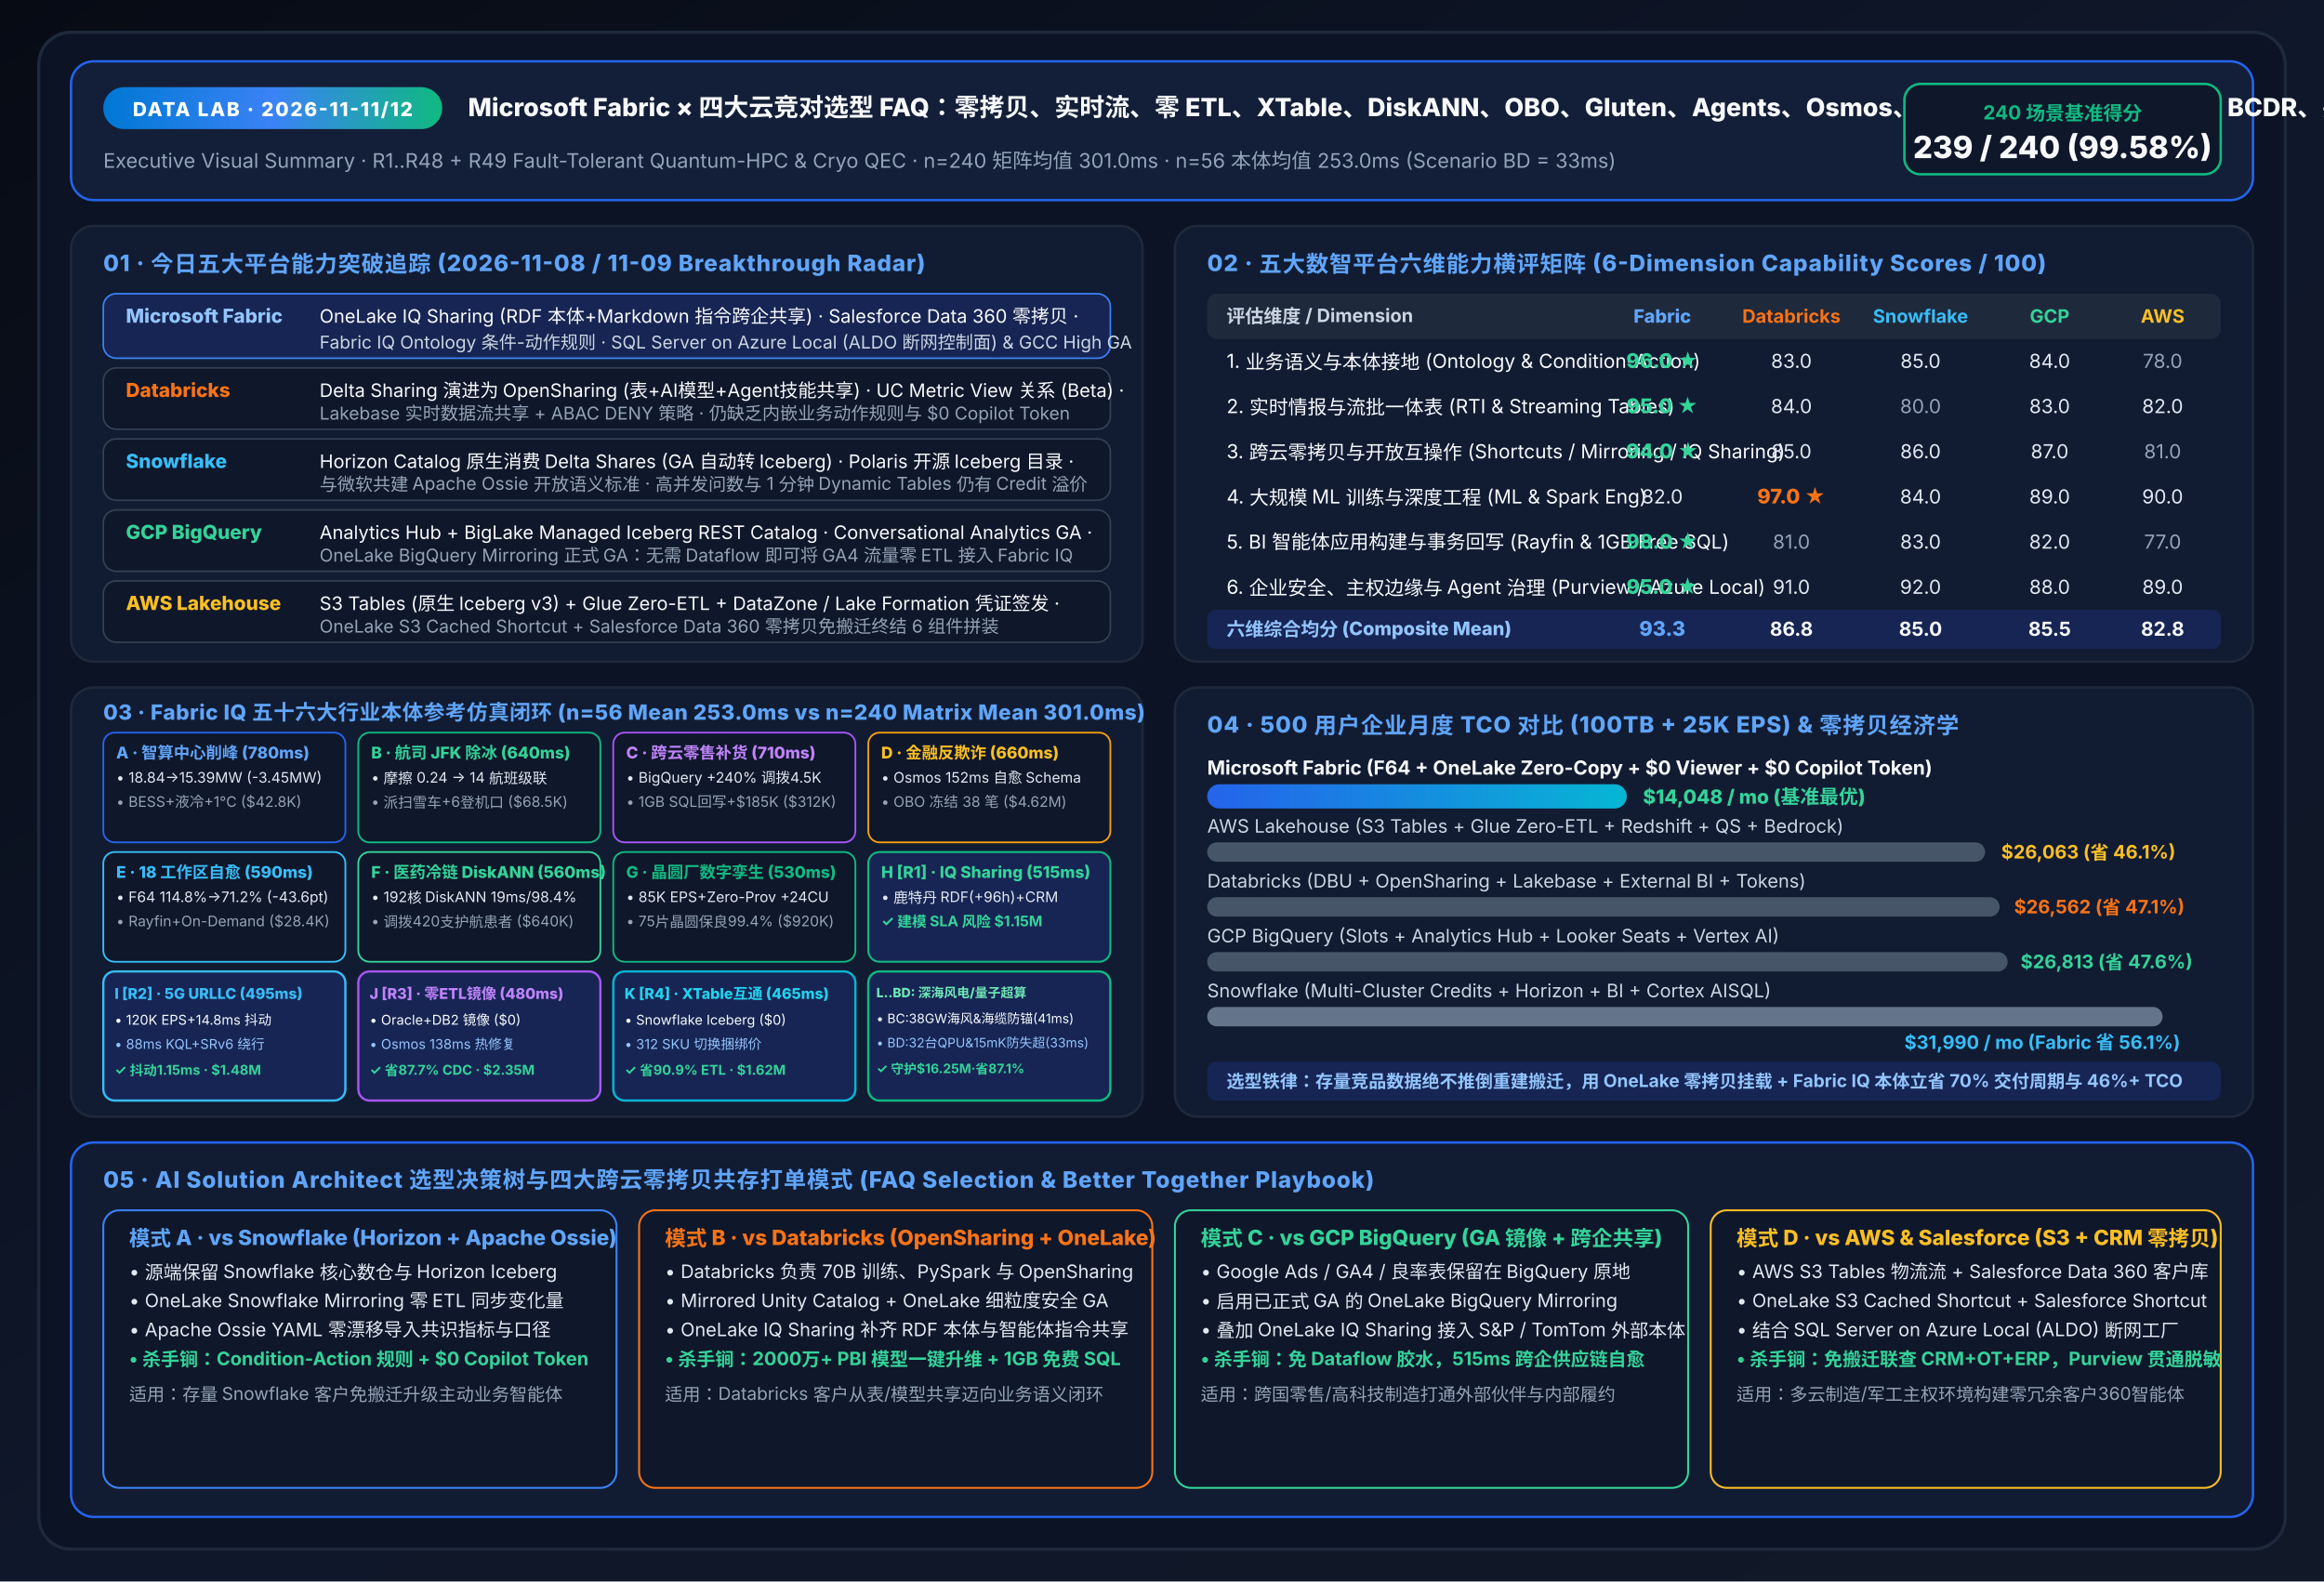
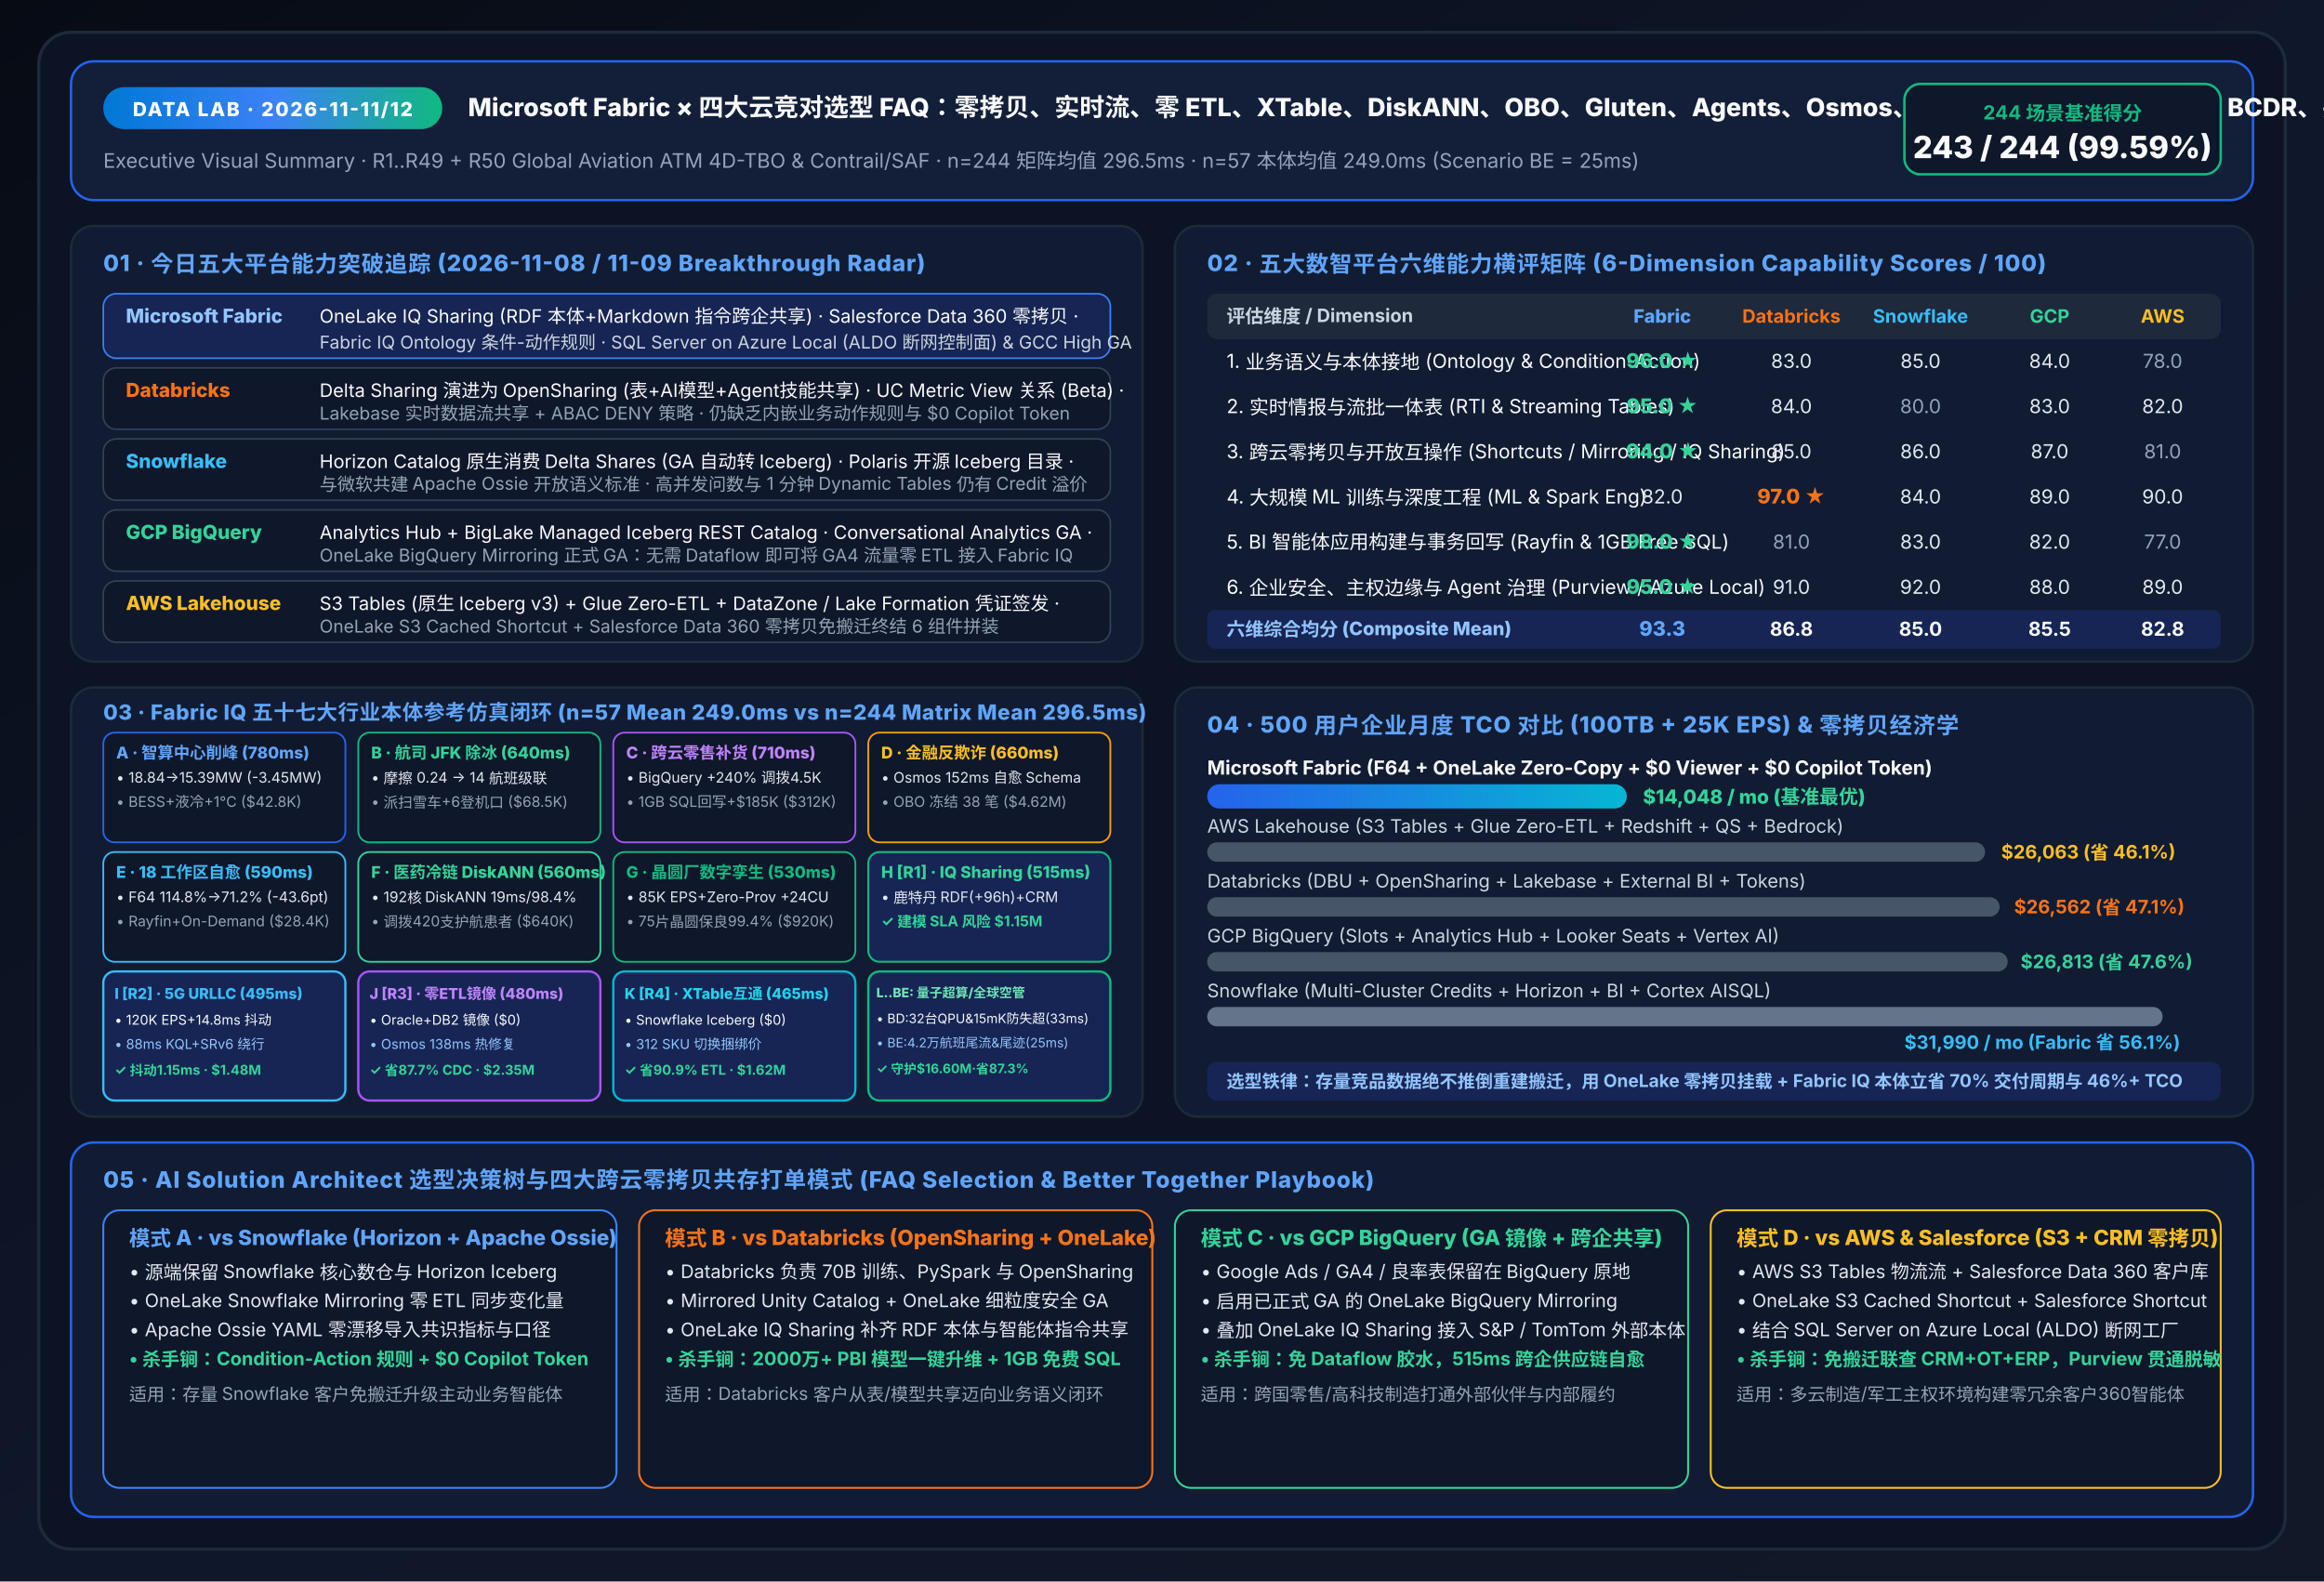
<svg xmlns="http://www.w3.org/2000/svg" viewBox="0 0 1440 980" width="1440" height="980" font-family="-apple-system, BlinkMacSystemFont, 'Segoe UI', 'PingFang SC', 'Microsoft YaHei', sans-serif">
  <defs>
    <linearGradient id="bgGrad" x1="0%" y1="0%" x2="100%" y2="100%">
      <stop offset="0%" stop-color="#070B14" />
      <stop offset="50%" stop-color="#0F172A" />
      <stop offset="100%" stop-color="#111827" />
    </linearGradient>
    <linearGradient id="accentGrad" x1="0%" y1="0%" x2="100%" y2="0%">
      <stop offset="0%" stop-color="#0078D4" />
      <stop offset="50%" stop-color="#3B82F6" />
      <stop offset="100%" stop-color="#10B981" />
    </linearGradient>
    <linearGradient id="fabricBar" x1="0%" y1="0%" x2="100%" y2="0%">
      <stop offset="0%" stop-color="#2563EB" />
      <stop offset="100%" stop-color="#06B6D4" />
    </linearGradient>
  </defs>
  <rect width="1440" height="980" fill="url(#bgGrad)" />
  <rect x="24" y="20" width="1392" height="940" rx="20" fill="#0B1324" stroke="#1E293B" stroke-width="2" />
  <rect x="44" y="38" width="1352" height="86" rx="14" fill="#131F38" stroke="#2563EB" stroke-width="1.5" />
  <rect x="64" y="54" width="210" height="26" rx="13" fill="url(#accentGrad)" />
  <text x="169" y="72" fill="#FFFFFF" font-size="12" font-weight="800" text-anchor="middle" letter-spacing="1">DATA LAB · 2026-11-11/12</text>
-   <text x="290" y="72" fill="#F8FAFC" font-size="15.5" font-weight="800">Microsoft Fabric × 四大云竞对选型 FAQ：零拷贝、实时流、零 ETL、XTable、DiskANN、OBO、Gluten、Agents、Osmos、FinOps、CI/CD、零信任、BCDR、共享、V-Order、AI、孪生、迁移、目录、图、Activator、医疗、ESG、零售、金融、时空、FLAML、OTel、MDM、SAP、游戏、航发、农业、航运、流媒体、半导体、智驾、油气、电池、低轨星座、生物制药、高铁、矿山、水务、央行支付、绿氢绿氨、核能聚变、深海风电与容错量子超算一图流</text>
-   <text x="64" y="104" fill="#94A3B8" font-size="12.5">Executive Visual Summary · R1..R48 + R49 Fault-Tolerant Quantum-HPC &amp; Cryo QEC · n=240 矩阵均值 301.0ms · n=56 本体均值 253.0ms (Scenario BD = 33ms)</text>
+   <text x="290" y="72" fill="#F8FAFC" font-size="15.5" font-weight="800">Microsoft Fabric × 四大云竞对选型 FAQ：零拷贝、实时流、零 ETL、XTable、DiskANN、OBO、Gluten、Agents、Osmos、FinOps、CI/CD、零信任、BCDR、共享、V-Order、AI、孪生、迁移、目录、图、Activator、医疗、ESG、零售、金融、时空、FLAML、OTel、MDM、SAP、游戏、航发、农业、航运、流媒体、半导体、智驾、油气、电池、低轨星座、生物制药、高铁、矿山、水务、央行支付、绿氢绿氨、核能聚变、深海风电、量子超算与全球空管ATM一图流</text>
+   <text x="64" y="104" fill="#94A3B8" font-size="12.5">Executive Visual Summary · R1..R49 + R50 Global Aviation ATM 4D-TBO &amp; Contrail/SAF · n=244 矩阵均值 296.5ms · n=57 本体均值 249.0ms (Scenario BE = 25ms)</text>
  <rect x="1180" y="52" width="196" height="56" rx="10" fill="#0F172A" stroke="#10B981" stroke-width="1.5" />
-   <text x="1278" y="74" fill="#10B981" font-size="12" font-weight="700" text-anchor="middle">240 场景基准得分</text>
-   <text x="1278" y="98" fill="#F8FAFC" font-size="19" font-weight="800" text-anchor="middle">239 / 240 (99.58%)</text>
+   <text x="1278" y="74" fill="#10B981" font-size="12" font-weight="700" text-anchor="middle">244 场景基准得分</text>
+   <text x="1278" y="98" fill="#F8FAFC" font-size="19" font-weight="800" text-anchor="middle">243 / 244 (99.59%)</text>
  <rect x="44" y="140" width="664" height="270" rx="14" fill="#111C33" stroke="#1E293B" stroke-width="1.5" />
  <text x="64" y="168" fill="#60A5FA" font-size="14" font-weight="800" letter-spacing="0.5">01 · 今日五大平台能力突破追踪 (2026-11-08 / 11-09 Breakthrough Radar)</text>
  <rect x="64" y="182" width="624" height="40" rx="8" fill="#172554" stroke="#3B82F6" stroke-width="1" />
  <text x="78" y="200" fill="#93C5FD" font-size="12" font-weight="800">Microsoft Fabric</text>
  <text x="198" y="200" fill="#F8FAFC" font-size="11.5">OneLake IQ Sharing (RDF 本体+Markdown 指令跨企共享) · Salesforce Data 360 零拷贝 ·</text>
  <text x="198" y="216" fill="#CBD5E1" font-size="11">Fabric IQ Ontology 条件-动作规则 · SQL Server on Azure Local (ALDO 断网控制面) &amp; GCC High GA</text>
  <rect x="64" y="228" width="624" height="38" rx="8" fill="#0F172A" stroke="#334155" stroke-width="1" />
  <text x="78" y="246" fill="#F97316" font-size="12" font-weight="800">Databricks</text>
  <text x="198" y="246" fill="#F8FAFC" font-size="11.5">Delta Sharing 演进为 OpenSharing (表+AI模型+Agent技能共享) · UC Metric View 关系 (Beta) ·</text>
  <text x="198" y="260" fill="#94A3B8" font-size="11">Lakebase 实时数据流共享 + ABAC DENY 策略 · 仍缺乏内嵌业务动作规则与 $0 Copilot Token</text>
  <rect x="64" y="272" width="624" height="38" rx="8" fill="#0F172A" stroke="#334155" stroke-width="1" />
  <text x="78" y="290" fill="#38BDF8" font-size="12" font-weight="800">Snowflake</text>
  <text x="198" y="290" fill="#F8FAFC" font-size="11.5">Horizon Catalog 原生消费 Delta Shares (GA 自动转 Iceberg) · Polaris 开源 Iceberg 目录 ·</text>
  <text x="198" y="304" fill="#94A3B8" font-size="11">与微软共建 Apache Ossie 开放语义标准 · 高并发问数与 1 分钟 Dynamic Tables 仍有 Credit 溢价</text>
  <rect x="64" y="316" width="624" height="38" rx="8" fill="#0F172A" stroke="#334155" stroke-width="1" />
  <text x="78" y="334" fill="#34D399" font-size="12" font-weight="800">GCP BigQuery</text>
  <text x="198" y="334" fill="#F8FAFC" font-size="11.5">Analytics Hub + BigLake Managed Iceberg REST Catalog · Conversational Analytics GA ·</text>
  <text x="198" y="348" fill="#94A3B8" font-size="11">OneLake BigQuery Mirroring 正式 GA：无需 Dataflow 即可将 GA4 流量零 ETL 接入 Fabric IQ</text>
  <rect x="64" y="360" width="624" height="38" rx="8" fill="#0F172A" stroke="#334155" stroke-width="1" />
  <text x="78" y="378" fill="#FBBF24" font-size="12" font-weight="800">AWS Lakehouse</text>
  <text x="198" y="378" fill="#F8FAFC" font-size="11.5">S3 Tables (原生 Iceberg v3) + Glue Zero-ETL + DataZone / Lake Formation 凭证签发 ·</text>
  <text x="198" y="392" fill="#94A3B8" font-size="11">OneLake S3 Cached Shortcut + Salesforce Data 360 零拷贝免搬迁终结 6 组件拼装</text>
  <rect x="728" y="140" width="668" height="270" rx="14" fill="#111C33" stroke="#1E293B" stroke-width="1.5" />
  <text x="748" y="168" fill="#60A5FA" font-size="14" font-weight="800" letter-spacing="0.5">02 · 五大数智平台六维能力横评矩阵 (6-Dimension Capability Scores / 100)</text>
  <rect x="748" y="182" width="628" height="28" rx="6" fill="#1E293B" />
  <text x="760" y="200" fill="#CBD5E1" font-size="11.5" font-weight="700">评估维度 / Dimension</text>
  <text x="1030" y="200" fill="#60A5FA" font-size="11.5" font-weight="800" text-anchor="middle">Fabric</text>
  <text x="1110" y="200" fill="#F97316" font-size="11.5" font-weight="700" text-anchor="middle">Databricks</text>
  <text x="1190" y="200" fill="#38BDF8" font-size="11.5" font-weight="700" text-anchor="middle">Snowflake</text>
  <text x="1270" y="200" fill="#34D399" font-size="11.5" font-weight="700" text-anchor="middle">GCP</text>
  <text x="1340" y="200" fill="#FBBF24" font-size="11.5" font-weight="700" text-anchor="middle">AWS</text>
  <text x="760" y="228" fill="#F8FAFC" font-size="12">1. 业务语义与本体接地 (Ontology &amp; Condition-Action)</text>
  <text x="1030" y="228" fill="#34D399" font-size="12.5" font-weight="800" text-anchor="middle">96.0 ★</text>
  <text x="1110" y="228" fill="#E2E8F0" font-size="12" text-anchor="middle">83.0</text>
  <text x="1190" y="228" fill="#E2E8F0" font-size="12" text-anchor="middle">85.0</text>
  <text x="1270" y="228" fill="#E2E8F0" font-size="12" text-anchor="middle">84.0</text>
  <text x="1340" y="228" fill="#94A3B8" font-size="12" text-anchor="middle">78.0</text>
  <text x="760" y="256" fill="#F8FAFC" font-size="12">2. 实时情报与流批一体表 (RTI &amp; Streaming Tables)</text>
  <text x="1030" y="256" fill="#34D399" font-size="12.5" font-weight="800" text-anchor="middle">95.0 ★</text>
  <text x="1110" y="256" fill="#E2E8F0" font-size="12" text-anchor="middle">84.0</text>
  <text x="1190" y="256" fill="#94A3B8" font-size="12" text-anchor="middle">80.0</text>
  <text x="1270" y="256" fill="#E2E8F0" font-size="12" text-anchor="middle">83.0</text>
  <text x="1340" y="256" fill="#E2E8F0" font-size="12" text-anchor="middle">82.0</text>
  <text x="760" y="284" fill="#F8FAFC" font-size="12">3. 跨云零拷贝与开放互操作 (Shortcuts / Mirroring / IQ Sharing)</text>
  <text x="1030" y="284" fill="#34D399" font-size="12.5" font-weight="800" text-anchor="middle">94.0 ★</text>
  <text x="1110" y="284" fill="#E2E8F0" font-size="12" text-anchor="middle">85.0</text>
  <text x="1190" y="284" fill="#E2E8F0" font-size="12" text-anchor="middle">86.0</text>
  <text x="1270" y="284" fill="#E2E8F0" font-size="12" text-anchor="middle">87.0</text>
  <text x="1340" y="284" fill="#94A3B8" font-size="12" text-anchor="middle">81.0</text>
  <text x="760" y="312" fill="#F8FAFC" font-size="12">4. 大规模 ML 训练与深度工程 (ML &amp; Spark Eng)</text>
  <text x="1030" y="312" fill="#E2E8F0" font-size="12" text-anchor="middle">82.0</text>
  <text x="1110" y="312" fill="#F97316" font-size="12.5" font-weight="800" text-anchor="middle">97.0 ★</text>
  <text x="1190" y="312" fill="#E2E8F0" font-size="12" text-anchor="middle">84.0</text>
  <text x="1270" y="312" fill="#E2E8F0" font-size="12" text-anchor="middle">89.0</text>
  <text x="1340" y="312" fill="#E2E8F0" font-size="12" text-anchor="middle">90.0</text>
  <text x="760" y="340" fill="#F8FAFC" font-size="12">5. BI 智能体应用构建与事务回写 (Rayfin &amp; 1GB Free SQL)</text>
  <text x="1030" y="340" fill="#34D399" font-size="12.5" font-weight="800" text-anchor="middle">98.0 ★</text>
  <text x="1110" y="340" fill="#94A3B8" font-size="12" text-anchor="middle">81.0</text>
  <text x="1190" y="340" fill="#E2E8F0" font-size="12" text-anchor="middle">83.0</text>
  <text x="1270" y="340" fill="#E2E8F0" font-size="12" text-anchor="middle">82.0</text>
  <text x="1340" y="340" fill="#94A3B8" font-size="12" text-anchor="middle">77.0</text>
  <text x="760" y="368" fill="#F8FAFC" font-size="12">6. 企业安全、主权边缘与 Agent 治理 (Purview / Azure Local)</text>
  <text x="1030" y="368" fill="#34D399" font-size="12.5" font-weight="800" text-anchor="middle">95.0 ★</text>
  <text x="1110" y="368" fill="#E2E8F0" font-size="12" text-anchor="middle">91.0</text>
  <text x="1190" y="368" fill="#E2E8F0" font-size="12" text-anchor="middle">92.0</text>
  <text x="1270" y="368" fill="#E2E8F0" font-size="12" text-anchor="middle">88.0</text>
  <text x="1340" y="368" fill="#E2E8F0" font-size="12" text-anchor="middle">89.0</text>
  <rect x="748" y="378" width="628" height="24" rx="5" fill="#172554" />
  <text x="760" y="394" fill="#93C5FD" font-size="11.5" font-weight="800">六维综合均分 (Composite Mean)</text>
  <text x="1030" y="394" fill="#60A5FA" font-size="12.5" font-weight="800" text-anchor="middle">93.3</text>
  <text x="1110" y="394" fill="#F8FAFC" font-size="12" font-weight="700" text-anchor="middle">86.8</text>
  <text x="1190" y="394" fill="#F8FAFC" font-size="12" font-weight="700" text-anchor="middle">85.0</text>
  <text x="1270" y="394" fill="#F8FAFC" font-size="12" font-weight="700" text-anchor="middle">85.5</text>
  <text x="1340" y="394" fill="#F8FAFC" font-size="12" font-weight="700" text-anchor="middle">82.8</text>
  <rect x="44" y="426" width="664" height="266" rx="14" fill="#111C33" stroke="#1E293B" stroke-width="1.5" />
-   <text x="64" y="446" fill="#60A5FA" font-size="13" font-weight="800" letter-spacing="0.3">03 · Fabric IQ 五十六大行业本体参考仿真闭环 (n=56 Mean 253.0ms vs n=240 Matrix Mean 301.0ms)</text>
+   <text x="64" y="446" fill="#60A5FA" font-size="13" font-weight="800" letter-spacing="0.3">03 · Fabric IQ 五十七大行业本体参考仿真闭环 (n=57 Mean 249.0ms vs n=244 Matrix Mean 296.5ms)</text>
  <rect x="64" y="454" width="150" height="68" rx="7" fill="#0F172A" stroke="#2563EB" stroke-width="1.1" />
  <text x="72" y="470" fill="#60A5FA" font-size="10" font-weight="800">A · 智算中心削峰 (780ms)</text>
  <text x="72" y="485" fill="#E2E8F0" font-size="9">• 18.84→15.39MW (-3.45MW)</text>
  <text x="72" y="500" fill="#94A3B8" font-size="9">• BESS+液冷+1°C ($42.8K)</text>
  <rect x="222" y="454" width="150" height="68" rx="7" fill="#0F172A" stroke="#10B981" stroke-width="1.1" />
  <text x="230" y="470" fill="#34D399" font-size="10" font-weight="800">B · 航司 JFK 除冰 (640ms)</text>
  <text x="230" y="485" fill="#E2E8F0" font-size="9">• 摩擦 0.24 → 14 航班级联</text>
  <text x="230" y="500" fill="#94A3B8" font-size="9">• 派扫雪车+6登机口 ($68.5K)</text>
  <rect x="380" y="454" width="150" height="68" rx="7" fill="#0F172A" stroke="#A855F7" stroke-width="1.1" />
  <text x="388" y="470" fill="#C084FC" font-size="10" font-weight="800">C · 跨云零售补货 (710ms)</text>
  <text x="388" y="485" fill="#E2E8F0" font-size="9">• BigQuery +240% 调拨4.5K</text>
  <text x="388" y="500" fill="#94A3B8" font-size="9">• 1GB SQL回写+$185K ($312K)</text>
  <rect x="538" y="454" width="150" height="68" rx="7" fill="#0F172A" stroke="#F59E0B" stroke-width="1.1" />
  <text x="546" y="470" fill="#FBBF24" font-size="10" font-weight="800">D · 金融反欺诈 (660ms)</text>
  <text x="546" y="485" fill="#E2E8F0" font-size="9">• Osmos 152ms 自愈 Schema</text>
  <text x="546" y="500" fill="#94A3B8" font-size="9">• OBO 冻结 38 笔 ($4.62M)</text>
  <rect x="64" y="528" width="150" height="68" rx="7" fill="#0F172A" stroke="#38BDF8" stroke-width="1.1" />
  <text x="72" y="544" fill="#38BDF8" font-size="10" font-weight="800">E · 18 工作区自愈 (590ms)</text>
  <text x="72" y="559" fill="#E2E8F0" font-size="9">• F64 114.8%→71.2% (-43.6pt)</text>
  <text x="72" y="574" fill="#94A3B8" font-size="9">• Rayfin+On-Demand ($28.4K)</text>
  <rect x="222" y="528" width="150" height="68" rx="7" fill="#0F172A" stroke="#34D399" stroke-width="1.1" />
  <text x="230" y="544" fill="#34D399" font-size="10" font-weight="800">F · 医药冷链 DiskANN (560ms)</text>
  <text x="230" y="559" fill="#E2E8F0" font-size="9">• 192核 DiskANN 19ms/98.4%</text>
  <text x="230" y="574" fill="#94A3B8" font-size="9">• 调拨420支护航患者 ($640K)</text>
  <rect x="380" y="528" width="150" height="68" rx="7" fill="#0F172A" stroke="#10B981" stroke-width="1.1" />
  <text x="388" y="544" fill="#10B981" font-size="10" font-weight="800">G · 晶圆厂数字孪生 (530ms)</text>
  <text x="388" y="559" fill="#E2E8F0" font-size="9">• 85K EPS+Zero-Prov +24CU</text>
  <text x="388" y="574" fill="#94A3B8" font-size="9">• 75片晶圆保良99.4% ($920K)</text>
  <rect x="538" y="528" width="150" height="68" rx="7" fill="#172554" stroke="#10B981" stroke-width="1.2" />
  <text x="546" y="544" fill="#34D399" font-size="10" font-weight="800">H [R1] · IQ Sharing (515ms)</text>
  <text x="546" y="559" fill="#E2E8F0" font-size="9">• 鹿特丹 RDF(+96h)+CRM</text>
  <text x="546" y="574" fill="#34D399" font-size="9" font-weight="700">✓ 建模 SLA 风险 $1.15M</text>
  <rect x="64" y="602" width="150" height="80" rx="7" fill="#172554" stroke="#38BDF8" stroke-width="1.4" />
  <text x="71" y="619" fill="#38BDF8" font-size="9.2" font-weight="800">I [R2] · 5G URLLC (495ms)</text>
  <text x="71" y="635" fill="#F8FAFC" font-size="8.4">• 120K EPS+14.8ms 抖动</text>
  <text x="71" y="650" fill="#93C5FD" font-size="8.4">• 88ms KQL+SRv6 绕行</text>
  <text x="71" y="666" fill="#34D399" font-size="8.4" font-weight="700">✓ 抖动1.15ms · $1.48M</text>
  <rect x="222" y="602" width="150" height="80" rx="7" fill="#172554" stroke="#A855F7" stroke-width="1.4" />
  <text x="229" y="619" fill="#C084FC" font-size="9.2" font-weight="800">J [R3] · 零ETL镜像 (480ms)</text>
  <text x="229" y="635" fill="#F8FAFC" font-size="8.4">• Oracle+DB2 镜像 ($0)</text>
  <text x="229" y="650" fill="#93C5FD" font-size="8.4">• Osmos 138ms 热修复</text>
  <text x="229" y="666" fill="#34D399" font-size="8.4" font-weight="700">✓ 省87.7% CDC · $2.35M</text>
  <rect x="380" y="602" width="150" height="80" rx="7" fill="#172554" stroke="#06B6D4" stroke-width="1.4" />
  <text x="387" y="619" fill="#22D3EE" font-size="9.2" font-weight="800">K [R4] · XTable互通 (465ms)</text>
  <text x="387" y="635" fill="#F8FAFC" font-size="8.4">• Snowflake Iceberg ($0)</text>
  <text x="387" y="650" fill="#93C5FD" font-size="8.4">• 312 SKU 切换捆绑价</text>
  <text x="387" y="666" fill="#34D399" font-size="8.4" font-weight="700">✓ 省90.9% ETL · $1.62M</text>
  <rect x="538" y="602" width="150" height="80" rx="7" fill="#172554" stroke="#10B981" stroke-width="1.4" />
-   <text x="543" y="618" fill="#6EE7B7" font-size="8.0" font-weight="800">L..BD: 深海风电/量子超算</text>
-   <text x="543" y="634" fill="#F8FAFC" font-size="8.0">• BC:38GW海风&amp;海缆防锚(41ms)</text>
-   <text x="543" y="649" fill="#93C5FD" font-size="8.0">• BD:32台QPU&amp;15mK防失超(33ms)</text>
-   <text x="543" y="665" fill="#34D399" font-size="8.0" font-weight="700">✓ 守护$16.25M·省87.1%</text>
+   <text x="543" y="618" fill="#6EE7B7" font-size="8.0" font-weight="800">L..BE: 量子超算/全球空管</text>
+   <text x="543" y="634" fill="#F8FAFC" font-size="8.0">• BD:32台QPU&amp;15mK防失超(33ms)</text>
+   <text x="543" y="649" fill="#93C5FD" font-size="8.0">• BE:4.2万航班尾流&amp;尾迹(25ms)</text>
+   <text x="543" y="665" fill="#34D399" font-size="8.0" font-weight="700">✓ 守护$16.60M·省87.3%</text>
  <rect x="728" y="426" width="668" height="266" rx="14" fill="#111C33" stroke="#1E293B" stroke-width="1.5" />
  <text x="748" y="454" fill="#60A5FA" font-size="14" font-weight="800" letter-spacing="0.5">04 · 500 用户企业月度 TCO 对比 (100TB + 25K EPS) &amp; 零拷贝经济学</text>
  <text x="748" y="480" fill="#F8FAFC" font-size="12" font-weight="700">Microsoft Fabric (F64 + OneLake Zero-Copy + $0 Viewer + $0 Copilot Token)</text>
  <rect x="748" y="486" width="260" height="15" rx="7.5" fill="url(#fabricBar)" />
  <text x="1018" y="498" fill="#34D399" font-size="12" font-weight="800">$14,048 / mo (基准最优)</text>
  <text x="748" y="516" fill="#CBD5E1" font-size="11.5">AWS Lakehouse (S3 Tables + Glue Zero-ETL + Redshift + QS + Bedrock)</text>
  <rect x="748" y="522" width="482" height="12" rx="6" fill="#475569" />
  <text x="1240" y="532" fill="#FBBF24" font-size="11.5" font-weight="700">$26,063 (省 46.1%)</text>
  <text x="748" y="550" fill="#CBD5E1" font-size="11.5">Databricks (DBU + OpenSharing + Lakebase + External BI + Tokens)</text>
  <rect x="748" y="556" width="491" height="12" rx="6" fill="#475569" />
  <text x="1248" y="566" fill="#F97316" font-size="11.5" font-weight="700">$26,562 (省 47.1%)</text>
  <text x="748" y="584" fill="#CBD5E1" font-size="11.5">GCP BigQuery (Slots + Analytics Hub + Looker Seats + Vertex AI)</text>
  <rect x="748" y="590" width="496" height="12" rx="6" fill="#475569" />
  <text x="1252" y="600" fill="#34D399" font-size="11.5" font-weight="700">$26,813 (省 47.6%)</text>
  <text x="748" y="618" fill="#CBD5E1" font-size="11.5">Snowflake (Multi-Cluster Credits + Horizon + BI + Cortex AISQL)</text>
  <rect x="748" y="624" width="592" height="12" rx="6" fill="#64748B" />
  <text x="1180" y="650" fill="#38BDF8" font-size="11.5" font-weight="700">$31,990 / mo (Fabric 省 56.1%)</text>
  <rect x="748" y="658" width="628" height="24" rx="6" fill="#172554" />
  <text x="760" y="674" fill="#93C5FD" font-size="11" font-weight="700">选型铁律：存量竞品数据绝不推倒重建搬迁，用 OneLake 零拷贝挂载 + Fabric IQ 本体立省 70% 交付周期与 46%+ TCO</text>
  <rect x="44" y="708" width="1352" height="232" rx="14" fill="#111C33" stroke="#2563EB" stroke-width="1.5" />
  <text x="64" y="736" fill="#60A5FA" font-size="14" font-weight="800" letter-spacing="0.5">05 · AI Solution Architect 选型决策树与四大跨云零拷贝共存打单模式 (FAQ Selection &amp; Better Together Playbook)</text>
  <rect x="64" y="750" width="318" height="172" rx="10" fill="#0F172A" stroke="#3B82F6" stroke-width="1.2" />
  <text x="80" y="772" fill="#60A5FA" font-size="13" font-weight="800">模式 A · vs Snowflake (Horizon + Apache Ossie)</text>
  <text x="80" y="792" fill="#E2E8F0" font-size="11.5">• 源端保留 Snowflake 核心数仓与 Horizon Iceberg</text>
  <text x="80" y="810" fill="#E2E8F0" font-size="11.5">• OneLake Snowflake Mirroring 零 ETL 同步变化量</text>
  <text x="80" y="828" fill="#E2E8F0" font-size="11.5">• Apache Ossie YAML 零漂移导入共识指标与口径</text>
  <text x="80" y="846" fill="#34D399" font-size="11.5" font-weight="700">• 杀手锏：Condition-Action 规则 + $0 Copilot Token</text>
  <text x="80" y="868" fill="#94A3B8" font-size="11">适用：存量 Snowflake 客户免搬迁升级主动业务智能体</text>
  <rect x="396" y="750" width="318" height="172" rx="10" fill="#0F172A" stroke="#F97316" stroke-width="1.2" />
  <text x="412" y="772" fill="#F97316" font-size="13" font-weight="800">模式 B · vs Databricks (OpenSharing + OneLake)</text>
  <text x="412" y="792" fill="#E2E8F0" font-size="11.5">• Databricks 负责 70B 训练、PySpark 与 OpenSharing</text>
  <text x="412" y="810" fill="#E2E8F0" font-size="11.5">• Mirrored Unity Catalog + OneLake 细粒度安全 GA</text>
  <text x="412" y="828" fill="#E2E8F0" font-size="11.5">• OneLake IQ Sharing 补齐 RDF 本体与智能体指令共享</text>
  <text x="412" y="846" fill="#34D399" font-size="11.5" font-weight="700">• 杀手锏：2000万+ PBI 模型一键升维 + 1GB 免费 SQL</text>
  <text x="412" y="868" fill="#94A3B8" font-size="11">适用：Databricks 客户从表/模型共享迈向业务语义闭环</text>
  <rect x="728" y="750" width="318" height="172" rx="10" fill="#0F172A" stroke="#34D399" stroke-width="1.2" />
  <text x="744" y="772" fill="#34D399" font-size="13" font-weight="800">模式 C · vs GCP BigQuery (GA 镜像 + 跨企共享)</text>
  <text x="744" y="792" fill="#E2E8F0" font-size="11.5">• Google Ads / GA4 / 良率表保留在 BigQuery 原地</text>
  <text x="744" y="810" fill="#E2E8F0" font-size="11.5">• 启用已正式 GA 的 OneLake BigQuery Mirroring</text>
  <text x="744" y="828" fill="#E2E8F0" font-size="11.5">• 叠加 OneLake IQ Sharing 接入 S&amp;P / TomTom 外部本体</text>
  <text x="744" y="846" fill="#34D399" font-size="11.5" font-weight="700">• 杀手锏：免 Dataflow 胶水，515ms 跨企供应链自愈</text>
  <text x="744" y="868" fill="#94A3B8" font-size="11">适用：跨国零售/高科技制造打通外部伙伴与内部履约</text>
  <rect x="1060" y="750" width="316" height="172" rx="10" fill="#0F172A" stroke="#FBBF24" stroke-width="1.2" />
  <text x="1076" y="772" fill="#FBBF24" font-size="13" font-weight="800">模式 D · vs AWS &amp; Salesforce (S3 + CRM 零拷贝)</text>
  <text x="1076" y="792" fill="#E2E8F0" font-size="11.5">• AWS S3 Tables 物流流 + Salesforce Data 360 客户库</text>
  <text x="1076" y="810" fill="#E2E8F0" font-size="11.5">• OneLake S3 Cached Shortcut + Salesforce Shortcut</text>
  <text x="1076" y="828" fill="#E2E8F0" font-size="11.5">• 结合 SQL Server on Azure Local (ALDO) 断网工厂</text>
  <text x="1076" y="846" fill="#34D399" font-size="11.5" font-weight="700">• 杀手锏：免搬迁联查 CRM+OT+ERP，Purview 贯通脱敏</text>
  <text x="1076" y="868" fill="#94A3B8" font-size="11">适用：多云制造/军工主权环境构建零冗余客户360智能体</text>
</svg>
